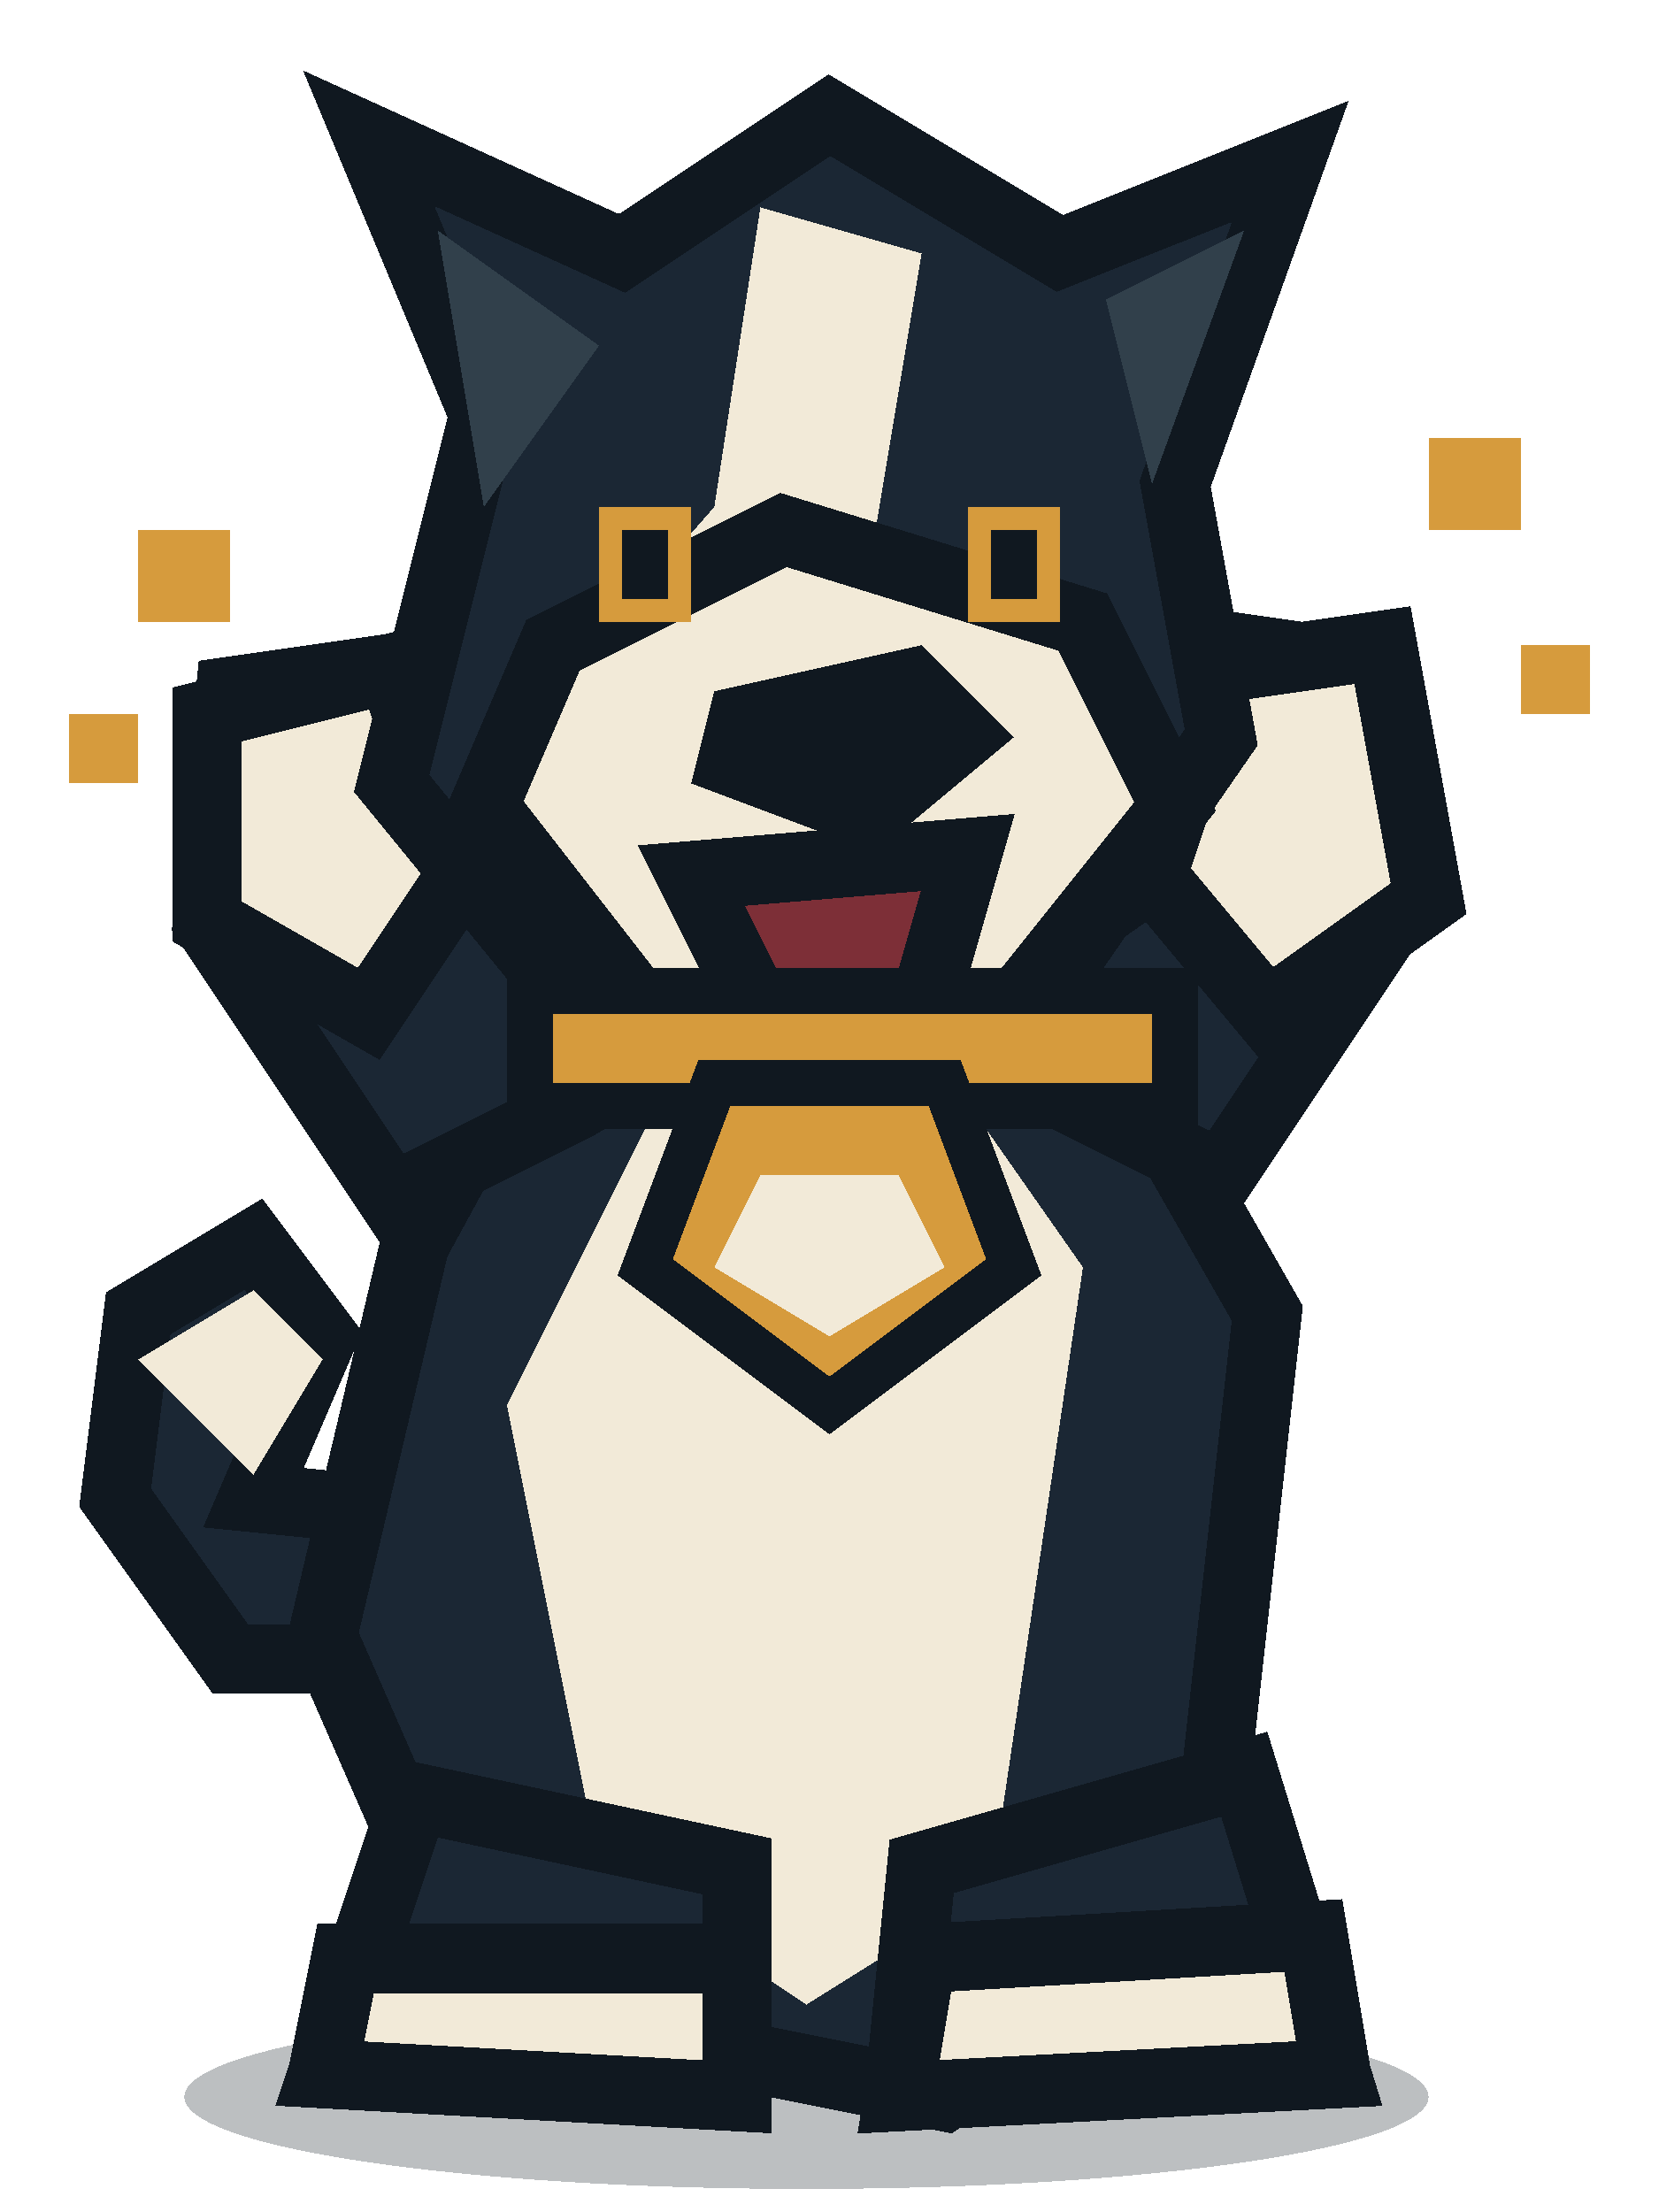
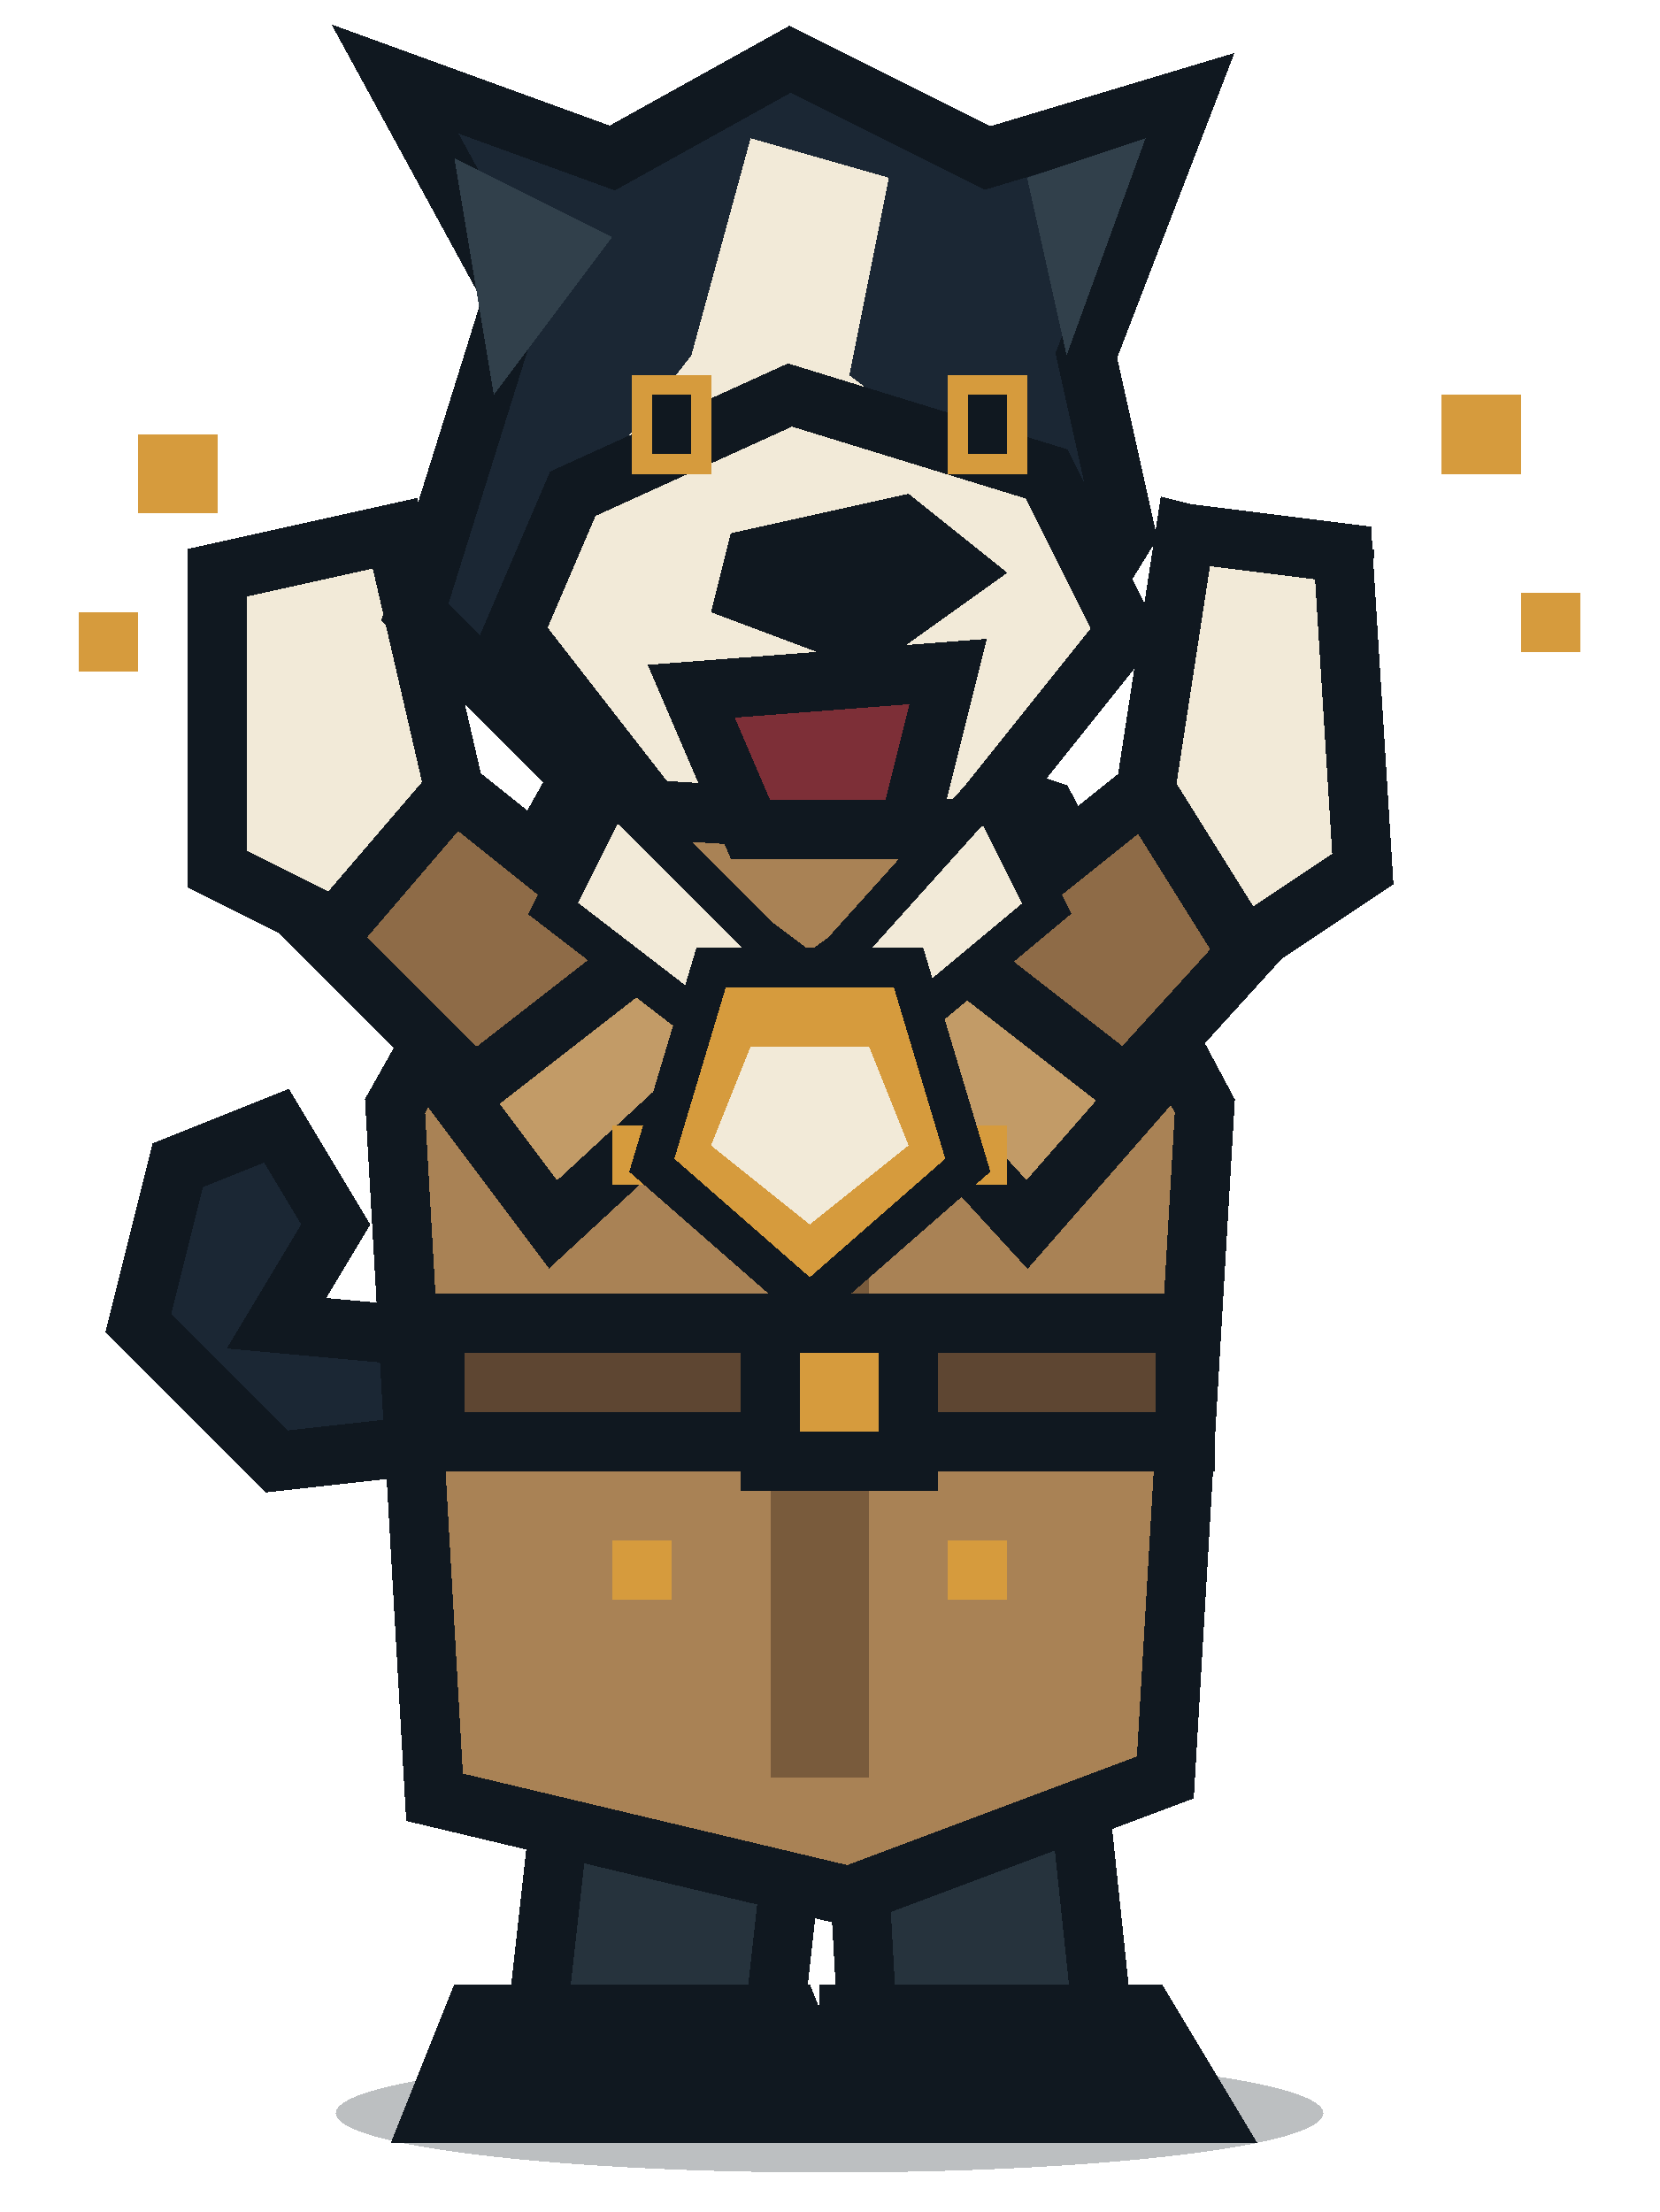
- <svg xmlns="http://www.w3.org/2000/svg" viewBox="0 0 72 96" width="72" height="96" shape-rendering="crispEdges">
-   <ellipse cx="35" cy="91" rx="27" ry="4" fill="#101820" opacity="0.28" />
+ <svg xmlns="http://www.w3.org/2000/svg" viewBox="0 0 84 112" width="84" height="112" shape-rendering="crispEdges">
+   <ellipse cx="42" cy="107" rx="25" ry="3" fill="#101820" opacity="0.28" />
  <g stroke="#101820" stroke-width="3" stroke-linejoin="miter">
-     <path fill="#1b2734" d="m19 72-9 0-5-7 1-8 5-3 3 4-3 7 10 1Z" />
-     <path fill="#f2ead8" stroke="none" d="m6 59 5-3 3 3-3 5Z" />
-     <path fill="#1b2734" d="m24 43 23 0 8 14-3 27-11 7-20-4-7-16 4-17Z" />
-     <path fill="#f2ead8" stroke="none" d="m30 45 10 0 7 10-4 27-8 5-9-6-4-20Z" />
-     <path fill="#1b2734" d="m25 48-8 4-8-12 1-10 7-1 3 9 10 7Z" />
-     <path fill="#f2ead8" d="m9 31 8-2 3 9-4 6-7-4Z" />
-     <path fill="#1b2734" d="m45 47 8 4 8-12-1-10-7-1-3 10-10 7Z" />
-     <path fill="#f2ead8" d="m53 29 7-1 2 11-7 5-5-6Z" />
-     <path fill="#1b2734" d="m18 78 14 3 0 10-18-1Z" />
-     <path fill="#1b2734" d="m40 81 14-4 4 13-19 1Z" />
-     <path fill="#f2ead8" d="m15 85 17 0 0 6-18-1ZM40 85l17-1 1 6-19 1Z" />
+     <path fill="#1b2734" d="m23 73-9 1-7-7 2-8 5-2 3 5-3 5 11 1Z" />
+     <path fill="#26333d" d="m29 86 12 0-2 18H27ZM43 86l11-1 2 19H44Z" />
+     <path fill="#101820" d="M24 102h16l2 5H22ZM43 102h15l3 5H43Z" />
+     <path fill="#a98255" d="m29 40 12-3 12 4 8 15-2 34-16 6-21-5-2-35Z" />
+     <path fill="#c29b67" d="m29 41 12 9-13 12-6-8ZM52 42l-11 8 11 12 7-8Z" />
+     <path fill="#795b3c" stroke="none" d="M39 50h5v40h-5Z" />
+     <path fill="#8e6b47" d="m24 55-10-10-2-15 8-2 3 12 10 8Z" />
+     <path fill="#f2ead8" d="m11 29 9-2 3 13-6 7-6-3Z" />
+     <path fill="#8e6b47" d="m57 55 10-11 1-15-8-2-2 13-10 8Z" />
+     <path fill="#f2ead8" d="m60 27 8 1 1 16-6 4-5-8Z" />
+     <path fill="#5e4632" d="M22 67h38v6H22Z" />
+     <rect x="39" y="67" width="7" height="7" fill="#d69b3d" />
+     <g fill="#d69b3d" stroke="none">
+       <rect x="31" y="57" width="3" height="3" />
+       <rect x="48" y="57" width="3" height="3" />
+       <rect x="31" y="78" width="3" height="3" />
+       <rect x="48" y="78" width="3" height="3" />
+     </g>
  </g>
  <g stroke="#101820" stroke-width="3" stroke-linejoin="miter">
-     <path fill="#1b2734" d="m21 18-5-12 11 5 9-6 10 6 10-4-5 14 2 11-9 13-18 0-9-11Z" />
-     <path fill="#31404b" stroke="none" d="m19 10 7 5-5 7ZM48 13l6-3-4 11Z" />
-     <path fill="#f2ead8" stroke="none" d="m33 9 7 2-2 12 8 6-5 12-11 0-6-11 7-8Z" />
-     <path fill="#f2ead8" d="m24 28 10-5 13 4 4 8-8 10-15-1-7-9Z" />
-     <rect x="26" y="22" width="4" height="5" fill="#d69b3d" stroke="none" />
-     <rect x="42" y="22" width="4" height="5" fill="#d69b3d" stroke="none" />
-     <rect x="27" y="23" width="2" height="3" fill="#101820" stroke="none" />
-     <rect x="43" y="23" width="2" height="3" fill="#101820" stroke="none" />
-     <path fill="#101820" stroke="none" d="m31 30 9-2 4 4-6 5-8-3Z" />
-     <path fill="#7d2f37" d="m30 38 12-1-2 7-7 0Z" />
+     <path fill="#1b2734" d="m26 15-6-11 11 4 9-5 10 5 10-3-5 13 2 9-8 13-18 1-10-10Z" />
+     <path fill="#31404b" stroke="none" d="m23 8 8 4-6 8ZM52 9l6-2-4 11Z" />
+     <path fill="#f2ead8" stroke="none" d="m38 7 7 2-2 10 8 6-5 12-11 0-7-10 7-9Z" />
+     <path fill="#f2ead8" d="m29 25 11-5 13 4 4 8-8 10-16-1-7-9Z" />
+     <rect x="32" y="19" width="4" height="5" fill="#d69b3d" stroke="none" />
+     <rect x="48" y="19" width="4" height="5" fill="#d69b3d" stroke="none" />
+     <rect x="33" y="20" width="2" height="3" fill="#101820" stroke="none" />
+     <rect x="49" y="20" width="2" height="3" fill="#101820" stroke="none" />
+     <path fill="#101820" stroke="none" d="m37 27 9-2 5 4-7 5-8-3Z" />
+     <path fill="#7d2f37" d="m35 35 13-1-2 8-8 0Z" />
  </g>
-   <rect x="23" y="43" width="28" height="5" fill="#d69b3d" stroke="#101820" stroke-width="2" />
-   <path fill="#d69b3d" stroke="#101820" stroke-width="2" d="m31 47 10 0 3 8-8 6-8-6Z" />
-   <path fill="#f2ead8" d="m33 51 6 0 2 4-5 3-5-3Z" />
-   <path fill="#d69b3d" d="M6 23h4v4H6zM62 19h4v4h-4zM3 31h3v3H3zM66 28h3v3h-3z" />
+   <path fill="#f2ead8" stroke="#101820" stroke-width="2" d="m31 40 10 10 9-10 3 6-12 10-13-10Z" />
+   <path fill="#d69b3d" stroke="#101820" stroke-width="2" d="m36 49 10 0 3 10-8 7-8-7Z" />
+   <path fill="#f2ead8" d="m38 53 6 0 2 5-5 4-5-4Z" />
+   <path fill="#d69b3d" d="M7 22h4v4H7zM73 20h4v4h-4zM4 31h3v3H4zM77 30h3v3h-3z" />
</svg>
